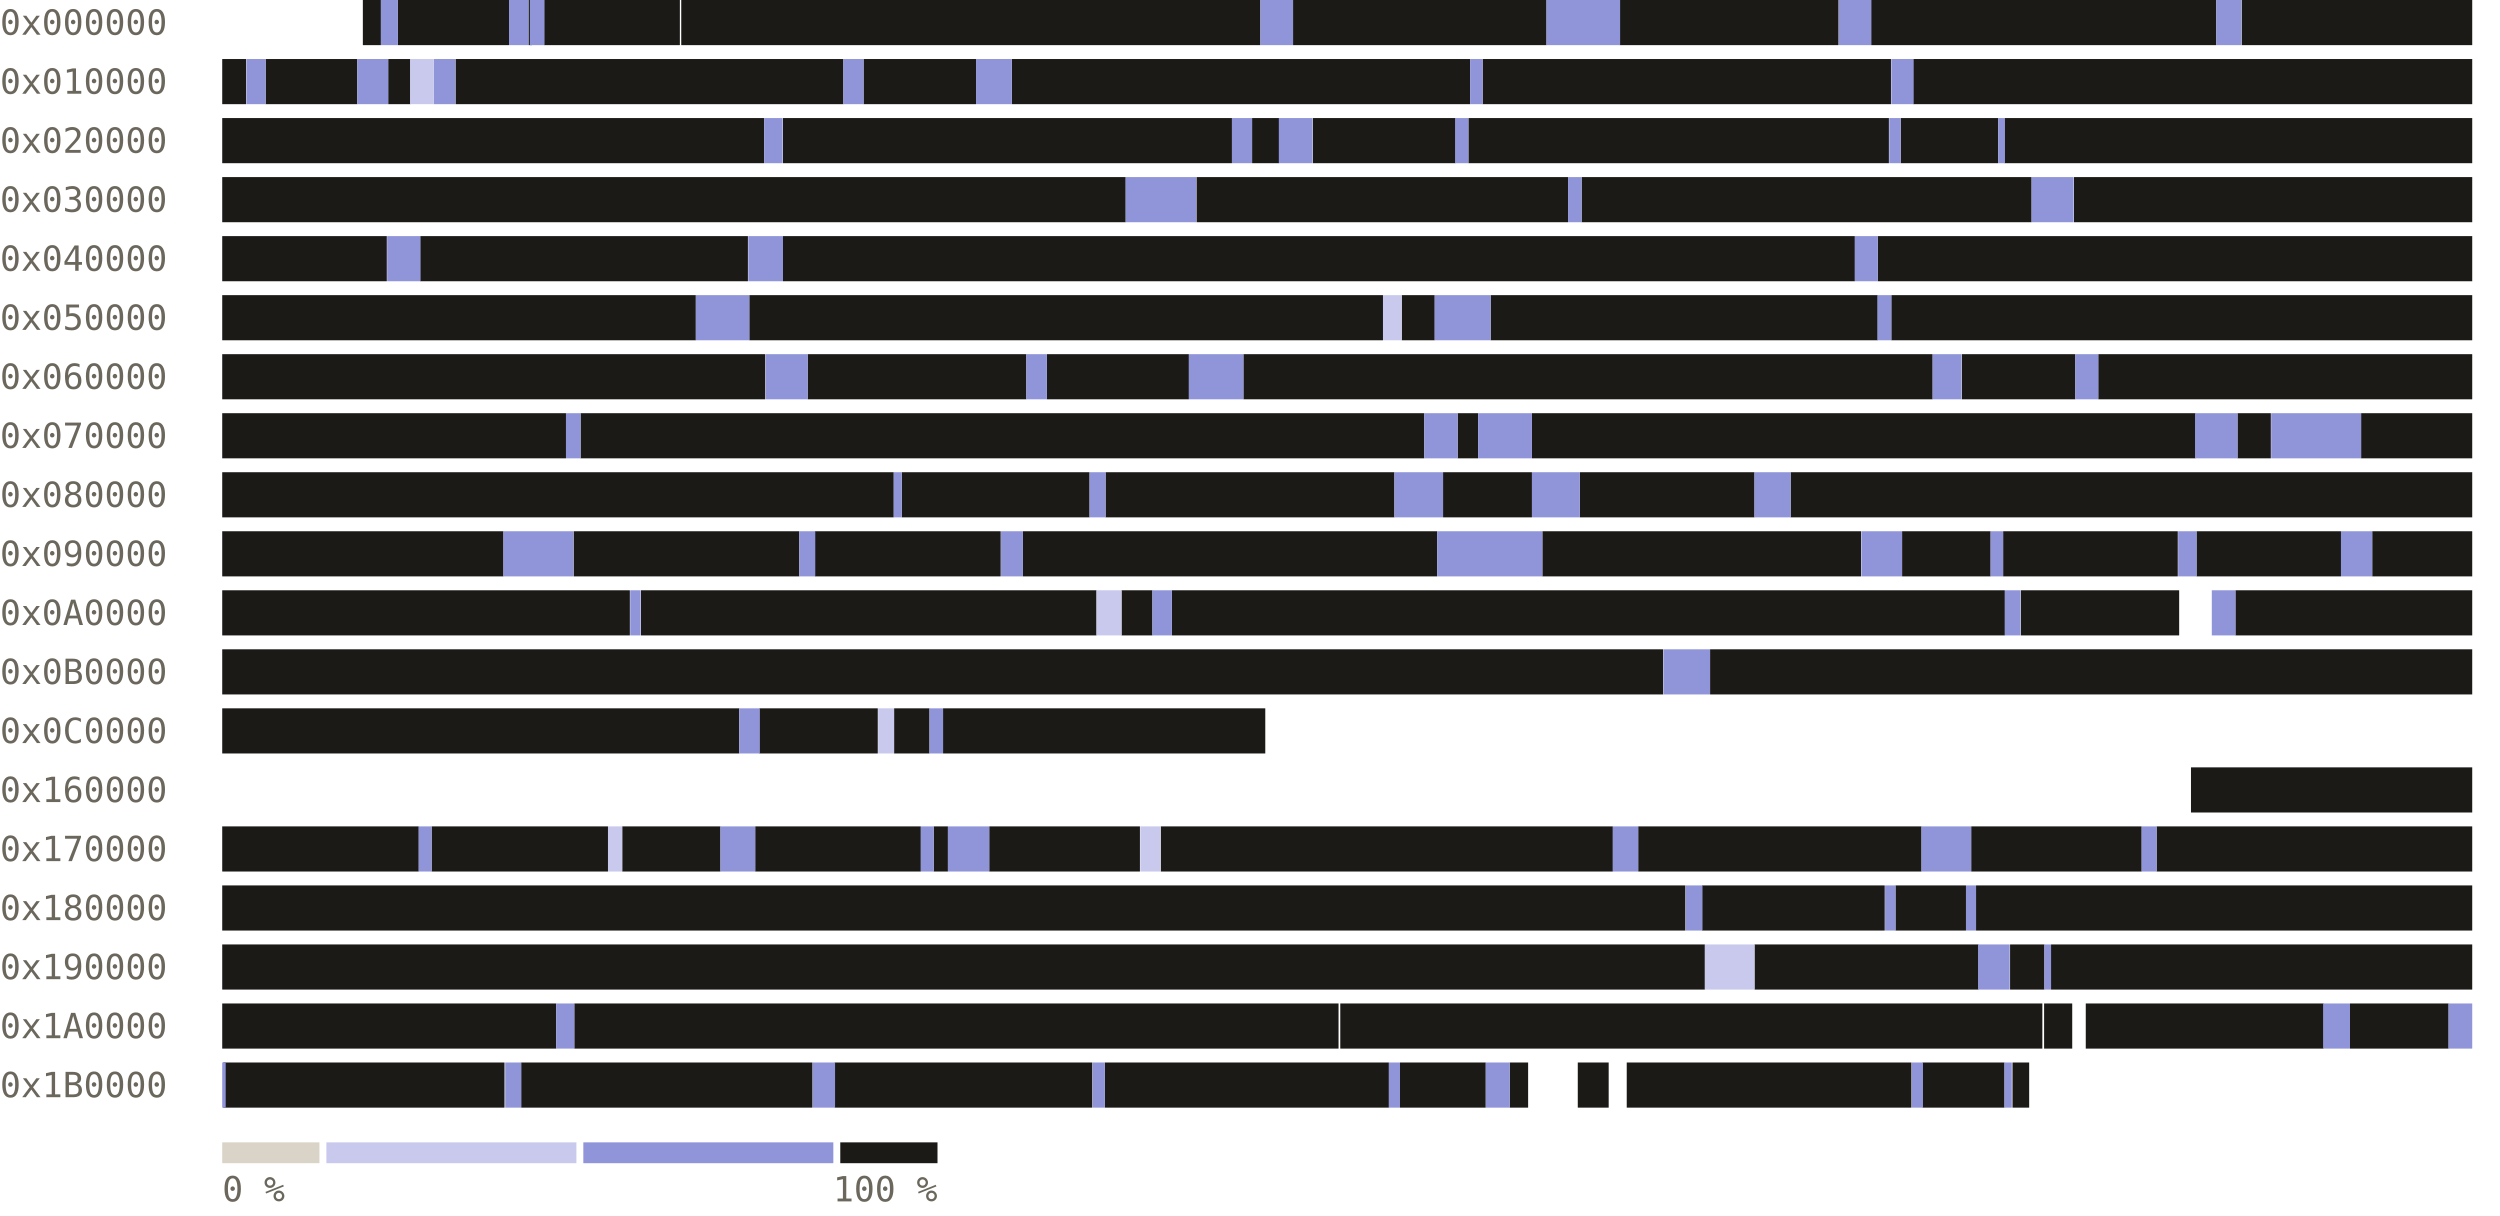
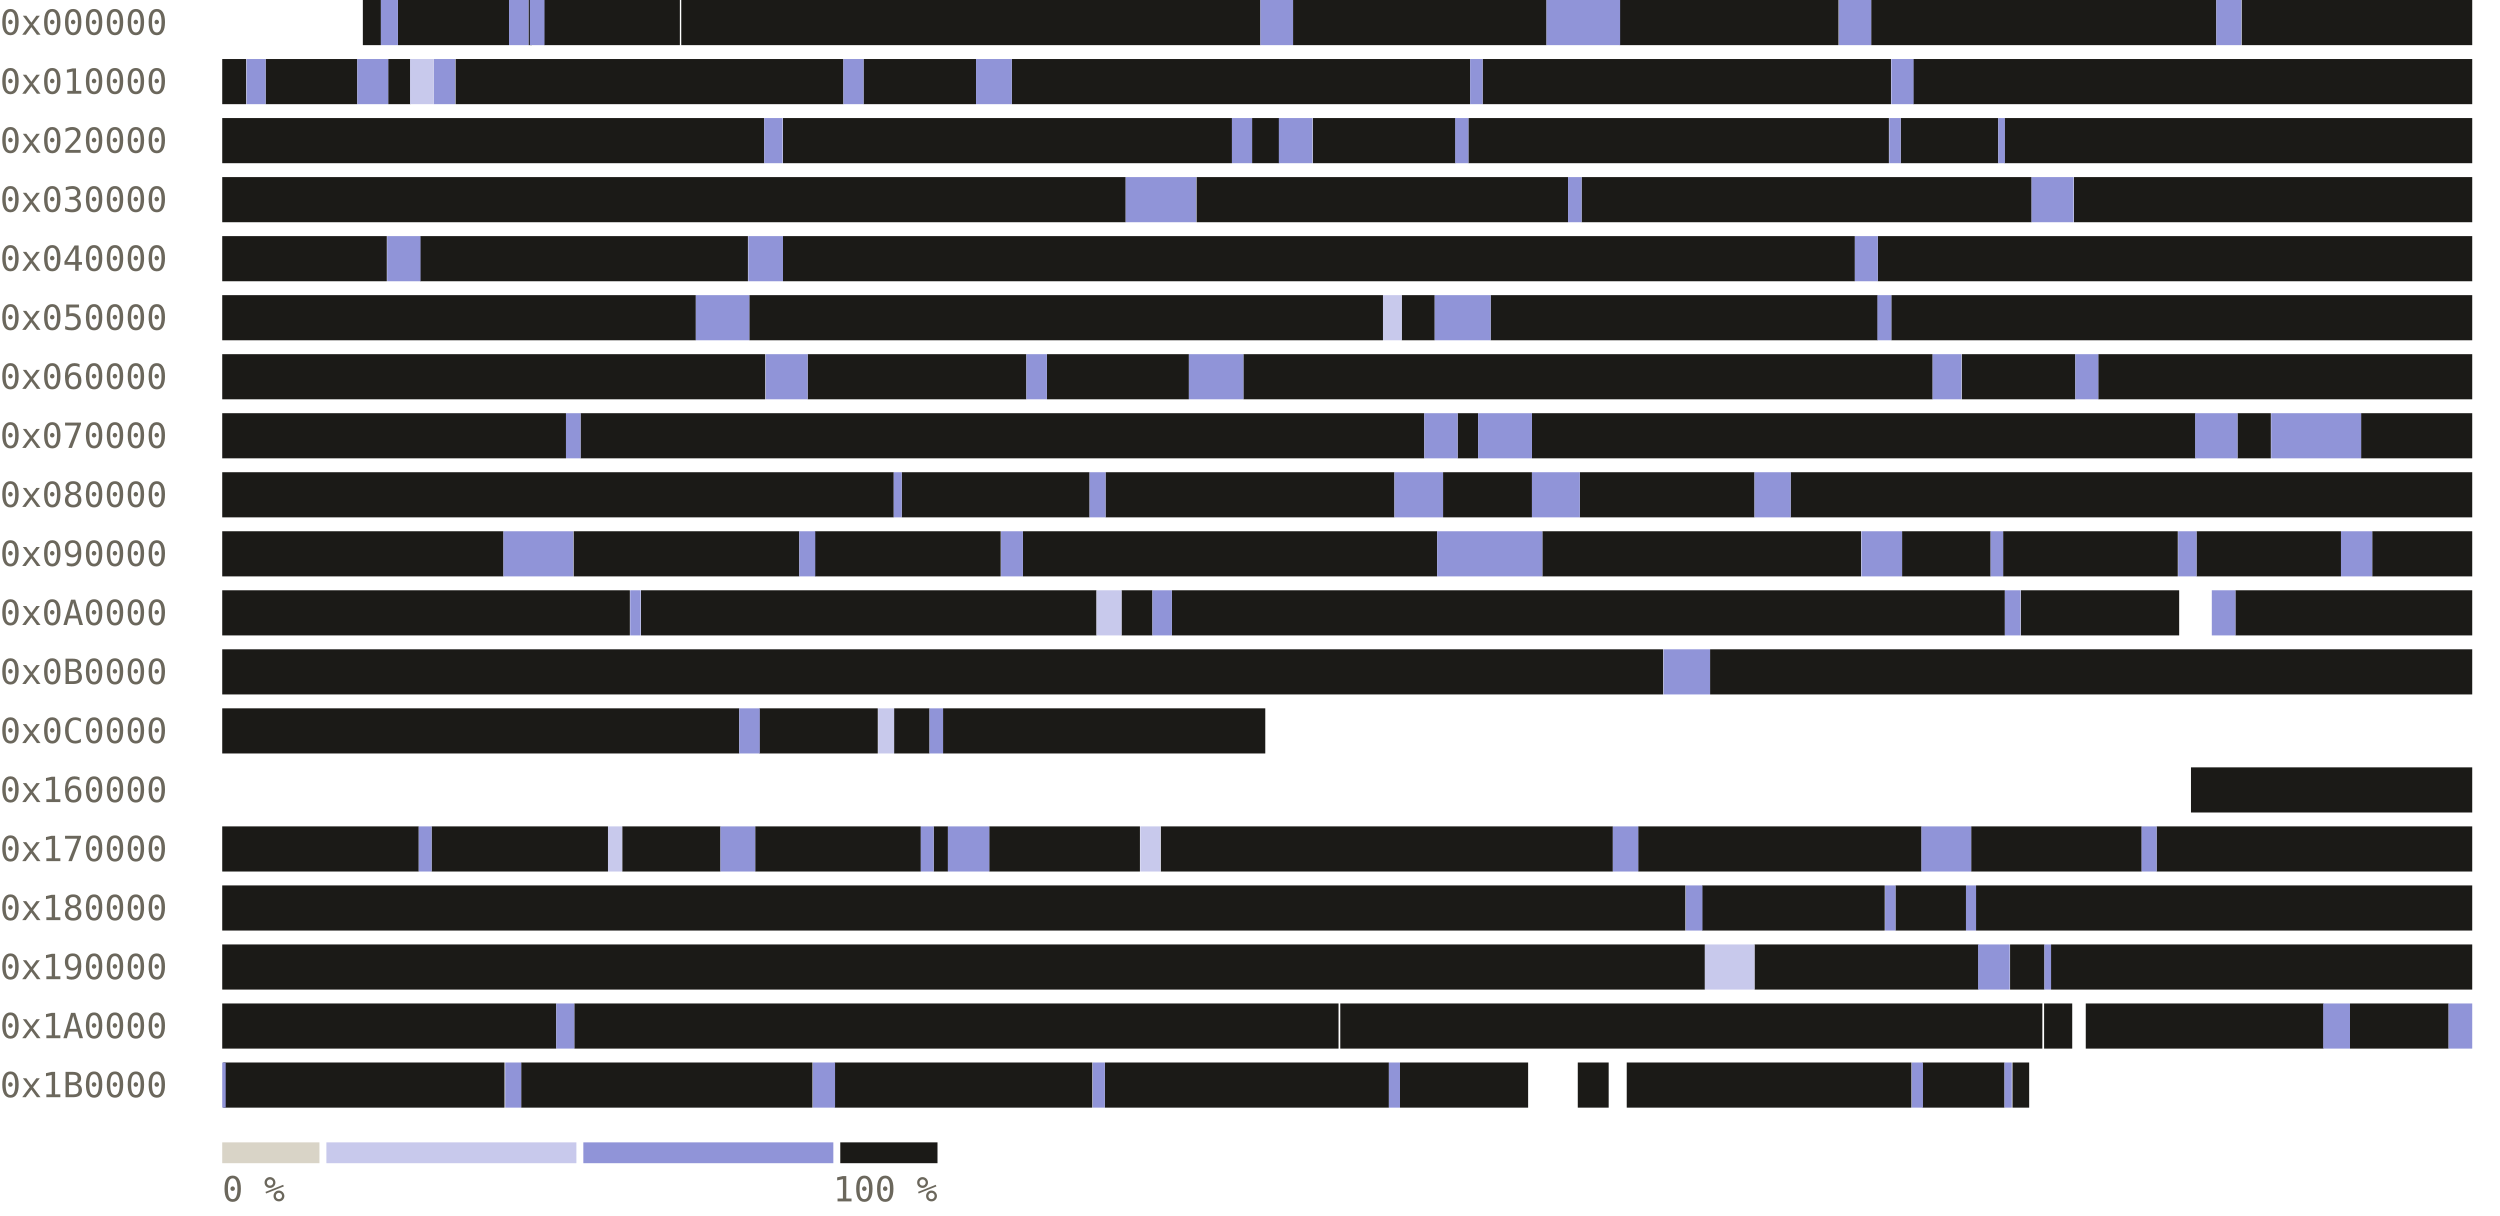
<svg xmlns="http://www.w3.org/2000/svg" viewBox="0 0 720 350" width="720" height="350">
  <style>text{font:10px monospace;fill:#6b675c}.q0{fill:#d9d4c7}.q1{fill:#e3e2f2}.q2{fill:#d6d6ef}.q3{fill:#c8c9ec}.q4{fill:#babce8}.q5{fill:#acafe4}.q6{fill:#9ea2df}.q7{fill:#9094d8}.q8{fill:#8186cf}.q9{fill:#7277c4}.q10{fill:#1b1a17}@media (prefers-color-scheme:dark){text{fill:#a8a293}.q0{fill:#4a463d}.q1{fill:#35375a}.q2{fill:#3c3f66}.q3{fill:#444772}.q4{fill:#4d517f}.q5{fill:#575b8c}.q6{fill:#62669a}.q7{fill:#6e72a8}.q8{fill:#7b7fb6}.q9{fill:#888cc4}.q10{fill:#d6d0bd}}</style>
  <text x="0" y="10">0x000000</text>
  <text x="0" y="27">0x010000</text>
  <text x="0" y="44">0x020000</text>
  <text x="0" y="61">0x030000</text>
  <text x="0" y="78">0x040000</text>
  <text x="0" y="95">0x050000</text>
  <text x="0" y="112">0x060000</text>
  <text x="0" y="129">0x070000</text>
  <text x="0" y="146">0x080000</text>
  <text x="0" y="163">0x090000</text>
  <text x="0" y="180">0x0A0000</text>
  <text x="0" y="197">0x0B0000</text>
  <text x="0" y="214">0x0C0000</text>
  <text x="0" y="231">0x160000</text>
  <text x="0" y="248">0x170000</text>
  <text x="0" y="265">0x180000</text>
  <text x="0" y="282">0x190000</text>
  <text x="0" y="299">0x1A0000</text>
  <text x="0" y="316">0x1B0000</text>
-   <path class="q10" d="M104.5 0h5.2v13h-5.2zM114.6 0h32v13h-32zM152.2 0h1v13h-1zM156.7 0h39.1v13h-39.1zM196.2 0h166.8v13h-166.8zM372.4 0h73v13h-73zM466.5 0h63v13h-63zM538.9 0h99.4v13h-99.4zM645.6 0h66.4v13h-66.4zM64 17h6.9v13h-6.9zM76.5 17h26.4v13h-26.4zM111.8 17h6.4v13h-6.4zM131.2 17h111.7v13h-111.7zM248.7 17h32.4v13h-32.4zM291.4 17h132v13h-132zM427 17h117.6v13h-117.6zM551 17h161v13h-161zM64 34h156.1v13h-156.1zM225.5 34h129.3v13h-129.3zM360.6 34h7.8v13h-7.8zM378.1 34h41.1v13h-41.1zM422.9 34h121.1v13h-121.1zM547.4 34h28.1v13h-28.1zM577.3 34h134.7v13h-134.7zM64 51h260.2v13h-260.2zM344.6 51h107v13h-107zM455.5 51h129.6v13h-129.6zM597.3 51h114.7v13h-114.7zM64 68h47.4v13h-47.4zM121 68h94.4v13h-94.4zM225.5 68h308.7v13h-308.7zM540.8 68h171.2v13h-171.2zM64 85h136.4v13h-136.4zM215.8 85h182.5v13h-182.5zM403.7 85h9.5v13h-9.5zM429.3 85h111.5v13h-111.5zM544.7 85h167.3v13h-167.3zM64 102h156.4v13h-156.4zM232.6 102h63v13h-63zM301.5 102h40.9v13h-40.9zM358.1 102h198.5v13h-198.5zM565 102h32.7v13h-32.7zM604.3 102h107.7v13h-107.7zM64 119h99v13h-99zM167.2 119h243v13h-243zM419.8 119h5.9v13h-5.9zM441.2 119h191.1v13h-191.1zM644.4 119h9.6v13h-9.6zM680 119h32v13h-32zM64 136h193.4v13h-193.4zM259.7 136h54.1v13h-54.1zM318.4 136h83.2v13h-83.2zM415.6 136h25.6v13h-25.6zM455 136h50.3v13h-50.3zM515.7 136h196.3v13h-196.3zM64 153h81v13h-81zM165.2 153h65v13h-65zM234.7 153h53.5v13h-53.5zM294.6 153h119.3v13h-119.3zM444.2 153h91.8v13h-91.8zM547.8 153h25.5v13h-25.5zM576.9 153h50.3v13h-50.3zM632.6 153h41.6v13h-41.6zM683.2 153h28.8v13h-28.8zM64 170h117.4v13h-117.4zM184.6 170h131.2v13h-131.2zM323 170h8.9v13h-8.9zM337.5 170h239.9v13h-239.9zM582 170h45.6v13h-45.6zM643.8 170h68.2v13h-68.2zM64 187h415v13h-415zM492.5 187h219.5v13h-219.5zM64 204h148.9v13h-148.9zM218.7 204h34.1v13h-34.1zM257.5 204h10.2v13h-10.2zM271.6 204h92.8v13h-92.8zM631 221h81v13h-81zM64 238h56.6v13h-56.6zM124.3 238h50.8v13h-50.8zM179.2 238h28.3v13h-28.3zM217.5 238h47.7v13h-47.7zM268.9 238h4.1v13h-4.1zM284.9 238h43.4v13h-43.4zM334.3 238h130.2v13h-130.2zM471.8 238h81.6v13h-81.6zM567.7 238h49.1v13h-49.1zM621.1 238h90.9v13h-90.9zM64 255h421.4v13h-421.4zM490.2 255h52.6v13h-52.6zM545.9 255h20.3v13h-20.3zM569.1 255h142.9v13h-142.9zM64 272h427v13h-427zM505.3 272h64.5v13h-64.5zM578.9 272h9.9v13h-9.9zM590.7 272h121.3v13h-121.3zM64 289h96.2v13h-96.2zM165.4 289h220.1v13h-220.1zM386 289h202.2v13h-202.2zM588.7 289h8.1v13h-8.1zM600.7 289h68.5v13h-68.5zM676.8 289h28.4v13h-28.4zM64.3 306h81v13h-81zM150.1 306h83.9v13h-83.9zM240.4 306h74.2v13h-74.2zM318.2 306h81.8v13h-81.8zM403.2 306h24.7v13h-24.7zM434.8 306h5.3v13h-5.3zM454.4 306h8.9v13h-8.9zM468.5 306h82v13h-82zM553.7 306h23.6v13h-23.6zM579.6 306h4.8v13h-4.8z" />
-   <path class="q7" d="M109.7 0h4.9v13h-4.9zM146.6 0h5.6v13h-5.6zM152.6 0h4.2v13h-4.2zM363 0h9.4v13h-9.4zM445.4 0h21.2v13h-21.2zM529.6 0h9.3v13h-9.3zM638.3 0h7.2v13h-7.2zM71 17h5.5v13h-5.5zM102.9 17h8.9v13h-8.9zM124.9 17h6.2v13h-6.2zM242.9 17h5.8v13h-5.8zM281.1 17h10.3v13h-10.3zM423.4 17h3.6v13h-3.6zM544.7 17h6.4v13h-6.4zM220.1 34h5.3v13h-5.3zM354.8 34h5.8v13h-5.8zM368.3 34h9.7v13h-9.7zM419.1 34h3.8v13h-3.8zM544.1 34h3.3v13h-3.3zM575.5 34h1.9v13h-1.9zM324.2 51h20.3v13h-20.3zM451.6 51h3.9v13h-3.9zM585.1 51h12.1v13h-12.1zM111.5 68h9.6v13h-9.6zM215.5 68h10v13h-10zM534.2 68h6.6v13h-6.6zM200.4 85h15.4v13h-15.4zM413.2 85h16.1v13h-16.1zM540.7 85h4v13h-4zM220.5 102h12.1v13h-12.1zM295.6 102h5.9v13h-5.9zM342.4 102h15.7v13h-15.7zM556.6 102h8.3v13h-8.3zM597.7 102h6.6v13h-6.6zM163 119h4.2v13h-4.2zM410.2 119h9.6v13h-9.6zM425.7 119h15.5v13h-15.5zM632.2 119h12.2v13h-12.2zM654.1 119h25.9v13h-25.9zM257.4 136h2.3v13h-2.3zM313.8 136h4.6v13h-4.6zM401.6 136h14v13h-14zM441.2 136h13.8v13h-13.8zM505.3 136h10.4v13h-10.4zM145 153h20.1v13h-20.1zM230.2 153h4.6v13h-4.6zM288.3 153h6.3v13h-6.3zM413.9 153h30.3v13h-30.3zM536.1 153h11.7v13h-11.7zM573.3 153h3.6v13h-3.6zM627.3 153h5.3v13h-5.3zM674.2 153h9v13h-9zM181.5 170h3v13h-3zM331.9 170h5.6v13h-5.6zM577.4 170h4.5v13h-4.5zM637 170h6.8v13h-6.8zM479.1 187h13.4v13h-13.4zM212.9 204h5.9v13h-5.9zM267.7 204h3.9v13h-3.9zM120.6 238h3.7v13h-3.7zM207.5 238h10v13h-10zM265.2 238h3.7v13h-3.7zM273 238h11.9v13h-11.9zM464.5 238h7.3v13h-7.3zM553.4 238h14.3v13h-14.3zM616.8 238h4.3v13h-4.3zM485.5 255h4.8v13h-4.8zM542.9 255h3v13h-3zM566.2 255h2.9v13h-2.9zM569.7 272h9.1v13h-9.1zM588.8 272h1.9v13h-1.9zM160.2 289h5.2v13h-5.2zM669.1 289h7.7v13h-7.7zM705.2 289h6.8v13h-6.8zM64 306h1v13h-1zM145.5 306h4.6v13h-4.6zM234.1 306h6.4v13h-6.4zM314.7 306h3.5v13h-3.5zM400 306h3.2v13h-3.2zM427.9 306h6.9v13h-6.9zM550.6 306h3.2v13h-3.2zM577.3 306h2.1v13h-2.1z" />
+   <path class="q10" d="M104.5 0h5.2v13h-5.2zM114.6 0h32v13h-32zM152.2 0h1v13h-1zM156.7 0h39.1v13h-39.1zM196.2 0h166.8v13h-166.8zM372.4 0h73v13h-73zM466.5 0h63v13h-63zM538.9 0h99.4v13h-99.4zM645.6 0h66.4v13h-66.4zM64 17h6.9v13h-6.9zM76.5 17h26.4v13h-26.4zM111.8 17h6.4v13h-6.4zM131.2 17h111.7v13h-111.7zM248.7 17h32.4v13h-32.4zM291.4 17h132v13h-132zM427 17h117.6v13h-117.6zM551 17h161v13h-161zM64 34h156.1v13h-156.1zM225.5 34h129.3v13h-129.3zM360.6 34h7.8v13h-7.8zM378.1 34h41.1v13h-41.1zM422.9 34h121.1v13h-121.1zM547.4 34h28.1v13h-28.1zM577.3 34h134.7v13h-134.7zM64 51h260.2v13h-260.2zM344.6 51h107v13h-107zM455.5 51h129.6v13h-129.6zM597.3 51h114.7v13h-114.7zM64 68h47.4v13h-47.4zM121 68h94.4v13h-94.4zM225.5 68h308.7v13h-308.7zM540.8 68h171.2v13h-171.2zM64 85h136.4v13h-136.4zM215.8 85h182.5v13h-182.5zM403.7 85h9.5v13h-9.5zM429.3 85h111.5v13h-111.5zM544.7 85h167.3v13h-167.3zM64 102h156.4v13h-156.4zM232.6 102h63v13h-63zM301.5 102h40.9v13h-40.9zM358.1 102h198.5v13h-198.5zM565 102h32.7v13h-32.7zM604.3 102h107.7v13h-107.7zM64 119h99v13h-99zM167.2 119h243v13h-243zM419.8 119h5.9v13h-5.9zM441.2 119h191.1v13h-191.1zM644.4 119h9.6v13h-9.6zM680 119h32v13h-32zM64 136h193.4v13h-193.4zM259.7 136h54.1v13h-54.1zM318.4 136h83.2v13h-83.2zM415.6 136h25.6v13h-25.6zM455 136h50.3v13h-50.3zM515.7 136h196.3v13h-196.3zM64 153h81v13h-81zM165.2 153h65v13h-65zM234.7 153h53.5v13h-53.5zM294.6 153h119.3v13h-119.3zM444.2 153h91.8v13h-91.8zM547.8 153h25.5v13h-25.5zM576.9 153h50.3v13h-50.3zM632.6 153h41.6v13h-41.6zM683.2 153h28.8v13h-28.8zM64 170h117.4v13h-117.4zM184.6 170h131.2v13h-131.2zM323 170h8.9v13h-8.9zM337.5 170h239.9v13h-239.9zM582 170h45.6v13h-45.6zM643.8 170h68.2v13h-68.2zM64 187h415v13h-415zM492.5 187h219.5v13h-219.5zM64 204h148.9v13h-148.9zM218.7 204h34.1v13h-34.1zM257.5 204h10.2v13h-10.2zM271.6 204h92.8v13h-92.8zM631 221h81v13h-81zM64 238h56.6v13h-56.6zM124.3 238h50.8v13h-50.8zM179.2 238h28.3v13h-28.3zM217.5 238h47.7v13h-47.7zM268.9 238h4.1v13h-4.1zM284.9 238h43.4v13h-43.4zM334.3 238h130.2v13h-130.2zM471.8 238h81.6v13h-81.6zM567.7 238h49.1v13h-49.1zM621.1 238h90.9v13h-90.9zM64 255h421.4v13h-421.4zM490.2 255h52.6v13h-52.6zM545.9 255h20.3v13h-20.3zM569.1 255h142.9v13h-142.9zM64 272h427v13h-427zM505.3 272h64.5v13h-64.5zM578.9 272h9.9v13h-9.9zM590.7 272h121.3v13h-121.3zM64 289h96.2v13h-96.2zM165.4 289h220.1v13h-220.1zM386 289h202.2v13h-202.2zM588.7 289h8.1v13h-8.1zM600.7 289h68.5v13h-68.5zM676.8 289h28.4v13h-28.4zM64.3 306h81v13h-81zM150.1 306h83.9v13h-83.9zM240.4 306h74.2v13h-74.2zM318.2 306h81.8v13h-81.8zM403.2 306h36.9v13h-36.9zM454.4 306h8.9v13h-8.9zM468.5 306h82v13h-82zM553.7 306h23.6v13h-23.6zM579.6 306h4.8v13h-4.8z" />
+   <path class="q7" d="M109.7 0h4.9v13h-4.9zM146.6 0h5.6v13h-5.6zM152.6 0h4.2v13h-4.2zM363 0h9.4v13h-9.4zM445.4 0h21.2v13h-21.2zM529.6 0h9.3v13h-9.3zM638.3 0h7.2v13h-7.2zM71 17h5.5v13h-5.5zM102.9 17h8.9v13h-8.9zM124.9 17h6.2v13h-6.2zM242.9 17h5.8v13h-5.8zM281.1 17h10.3v13h-10.3zM423.4 17h3.6v13h-3.6zM544.7 17h6.4v13h-6.4zM220.1 34h5.3v13h-5.3zM354.8 34h5.8v13h-5.8zM368.3 34h9.7v13h-9.7zM419.1 34h3.8v13h-3.8zM544.1 34h3.3v13h-3.3zM575.5 34h1.9v13h-1.9zM324.2 51h20.3v13h-20.3zM451.6 51h3.9v13h-3.9zM585.1 51h12.1v13h-12.1zM111.5 68h9.6v13h-9.6zM215.5 68h10v13h-10zM534.2 68h6.6v13h-6.6zM200.4 85h15.4v13h-15.4zM413.2 85h16.1v13h-16.1zM540.7 85h4v13h-4zM220.5 102h12.1v13h-12.1zM295.6 102h5.9v13h-5.9zM342.4 102h15.7v13h-15.7zM556.6 102h8.3v13h-8.3zM597.7 102h6.6v13h-6.6zM163 119h4.2v13h-4.2zM410.2 119h9.6v13h-9.6zM425.7 119h15.5v13h-15.5zM632.2 119h12.2v13h-12.2zM654.1 119h25.9v13h-25.9zM257.4 136h2.3v13h-2.3zM313.8 136h4.6v13h-4.6zM401.6 136h14v13h-14zM441.2 136h13.8v13h-13.8zM505.3 136h10.4v13h-10.4zM145 153h20.1v13h-20.1zM230.2 153h4.6v13h-4.6zM288.3 153h6.3v13h-6.3zM413.9 153h30.3v13h-30.3zM536.1 153h11.7v13h-11.7zM573.3 153h3.6v13h-3.6zM627.3 153h5.3v13h-5.3zM674.2 153h9v13h-9zM181.5 170h3v13h-3zM331.9 170h5.6v13h-5.6zM577.4 170h4.5v13h-4.5zM637 170h6.8v13h-6.8zM479.1 187h13.4v13h-13.4zM212.9 204h5.9v13h-5.9zM267.7 204h3.9v13h-3.9zM120.6 238h3.7v13h-3.7zM207.5 238h10v13h-10zM265.2 238h3.7v13h-3.7zM273 238h11.9v13h-11.9zM464.5 238h7.3v13h-7.3zM553.4 238h14.3v13h-14.3zM616.8 238h4.3v13h-4.3zM485.5 255h4.8v13h-4.8zM542.9 255h3v13h-3zM566.2 255h2.9v13h-2.9zM569.7 272h9.1v13h-9.1zM588.8 272h1.9v13h-1.9zM160.2 289h5.2v13h-5.2zM669.1 289h7.7v13h-7.7zM705.2 289h6.8v13h-6.8zM64 306h1v13h-1zM145.5 306h4.6v13h-4.6zM234.1 306h6.4v13h-6.4zM314.7 306h3.5v13h-3.5zM400 306h3.2v13h-3.2zM550.6 306h3.2v13h-3.2zM577.3 306h2.1v13h-2.1z" />
  <path class="q3" d="M118.1 17h6.8v13h-6.8zM398.3 85h5.4v13h-5.4zM315.8 170h7.2v13h-7.2zM252.9 204h4.6v13h-4.6zM175.1 238h4.1v13h-4.1zM328.4 238h5.8v13h-5.8zM491 272h14.3v13h-14.3z" />
  <rect class="q0" x="64" y="329" width="28" height="6" />
  <rect class="q3" x="94" y="329" width="72" height="6" />
  <rect class="q7" x="168" y="329" width="72" height="6" />
  <rect class="q10" x="242" y="329" width="28" height="6" />
  <text x="64" y="346">0 %</text>
  <text x="270" y="346" text-anchor="end">100 %</text>
</svg>
